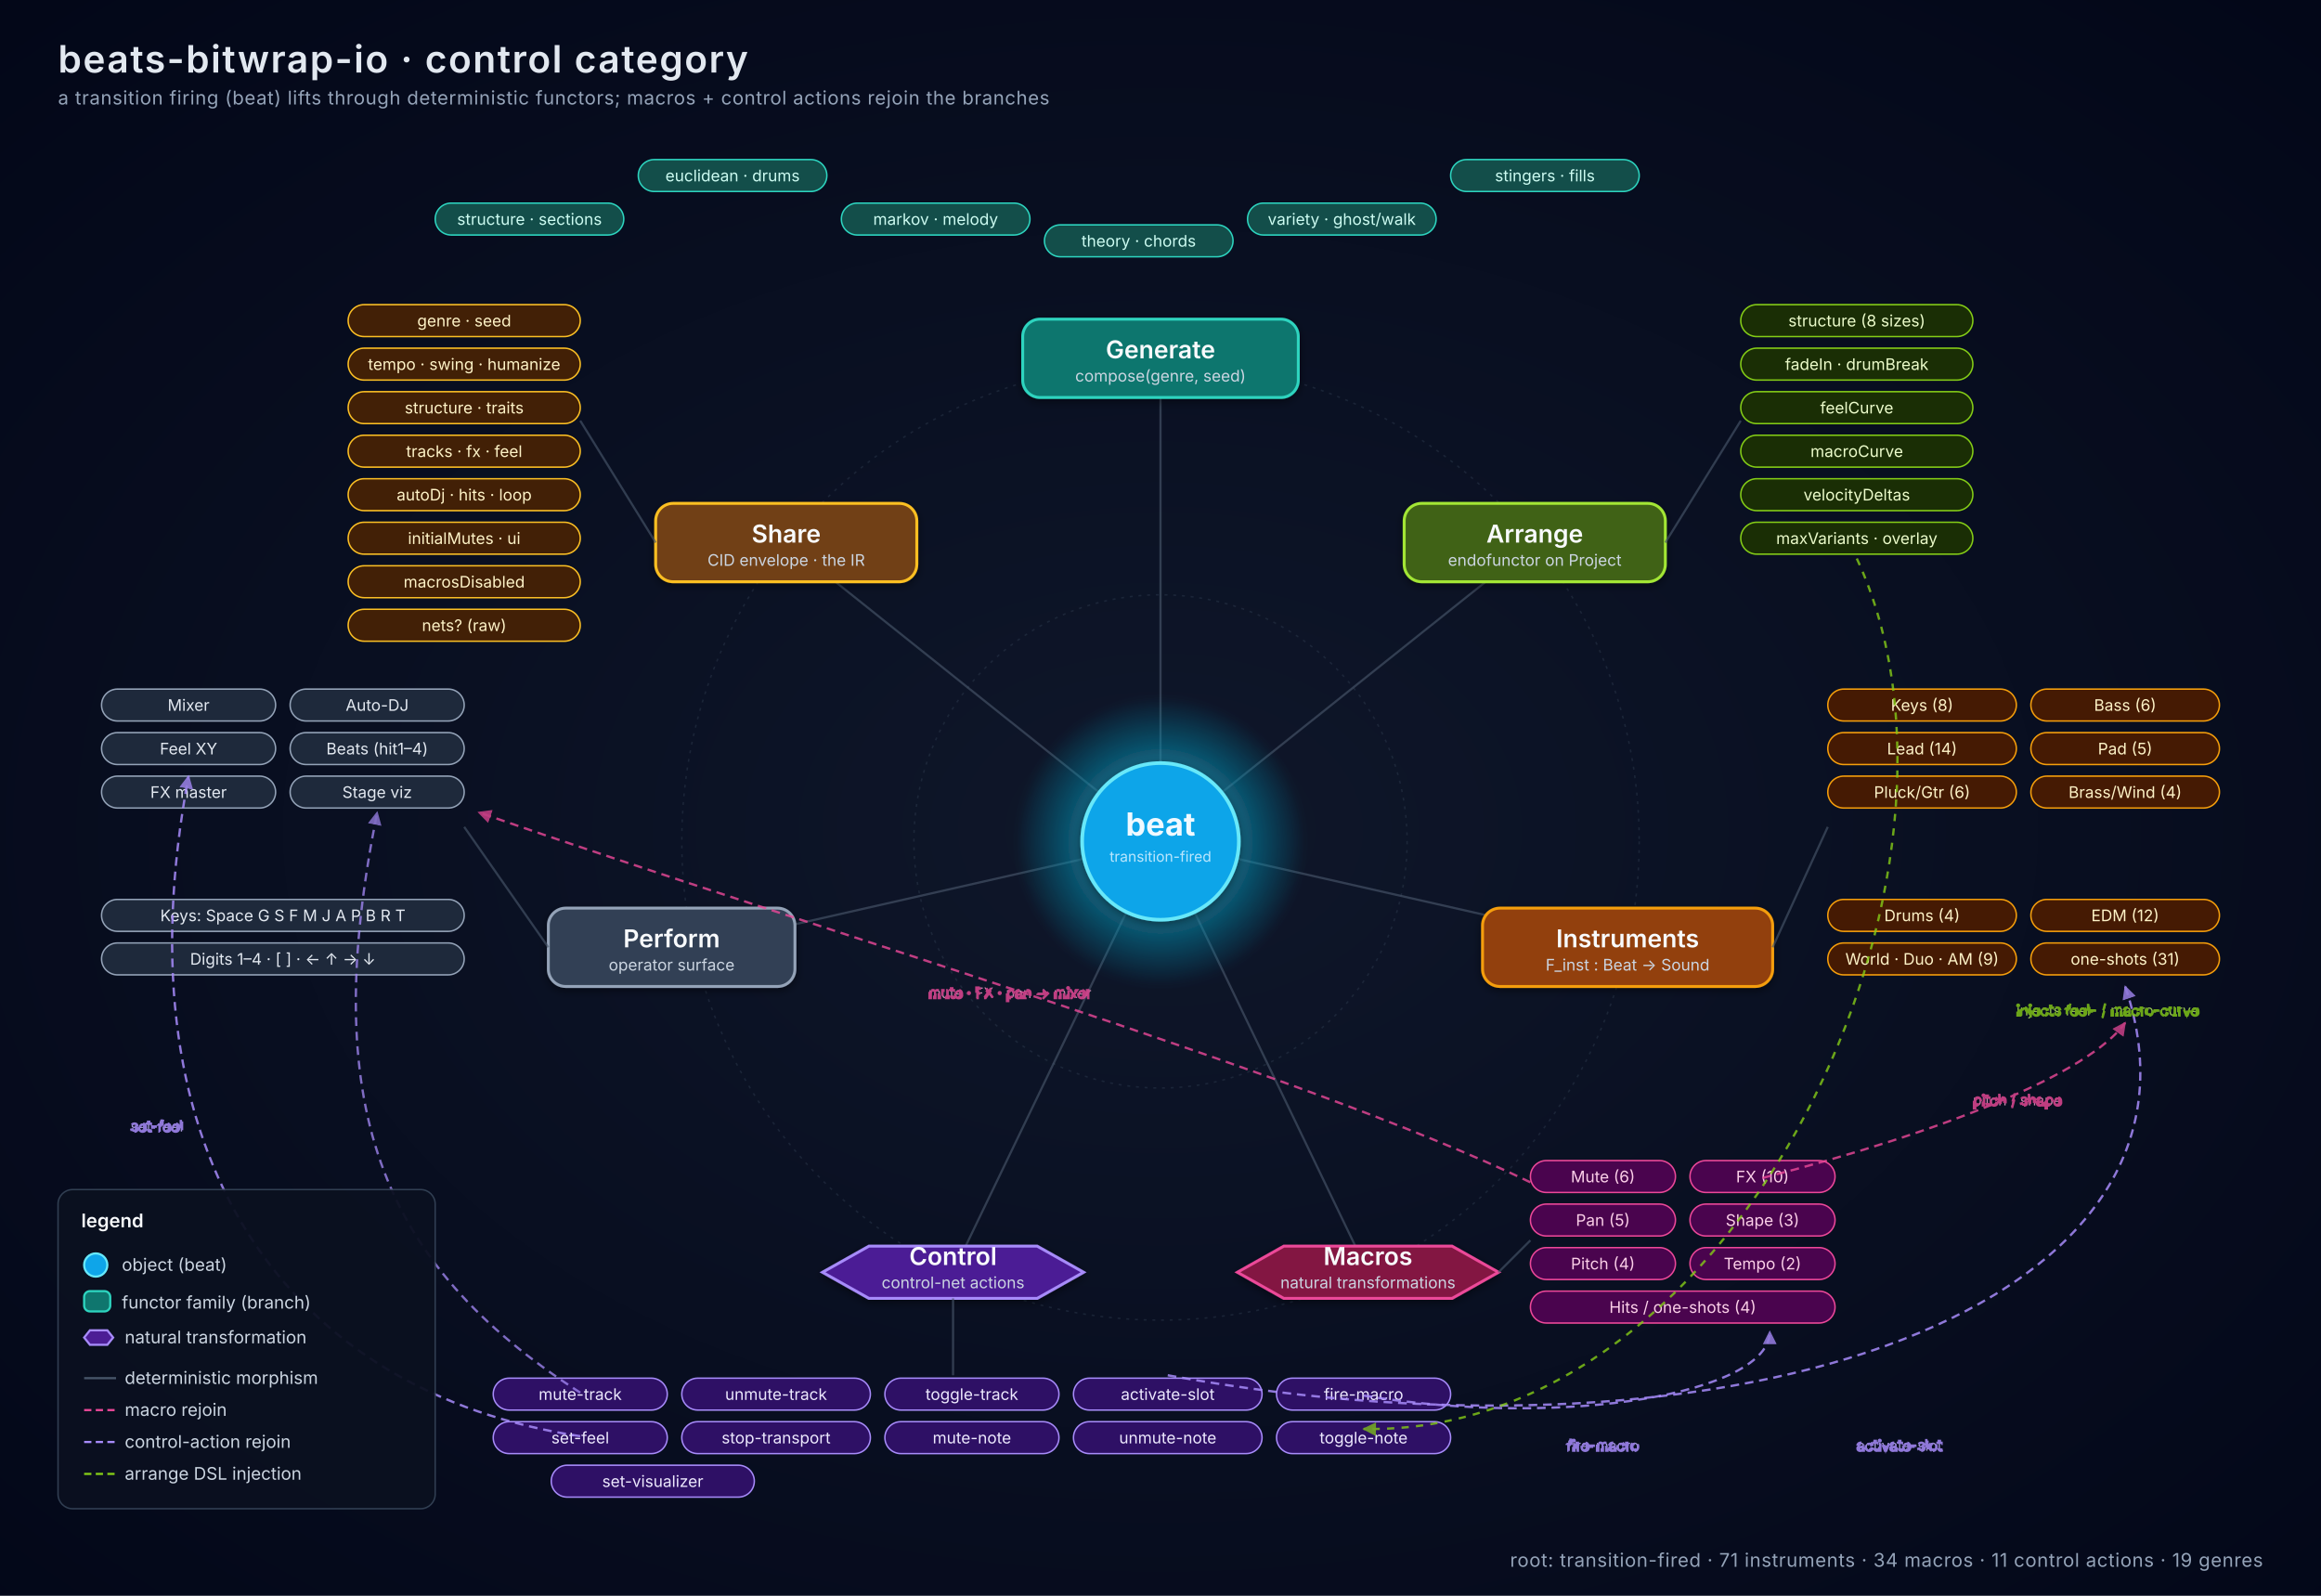
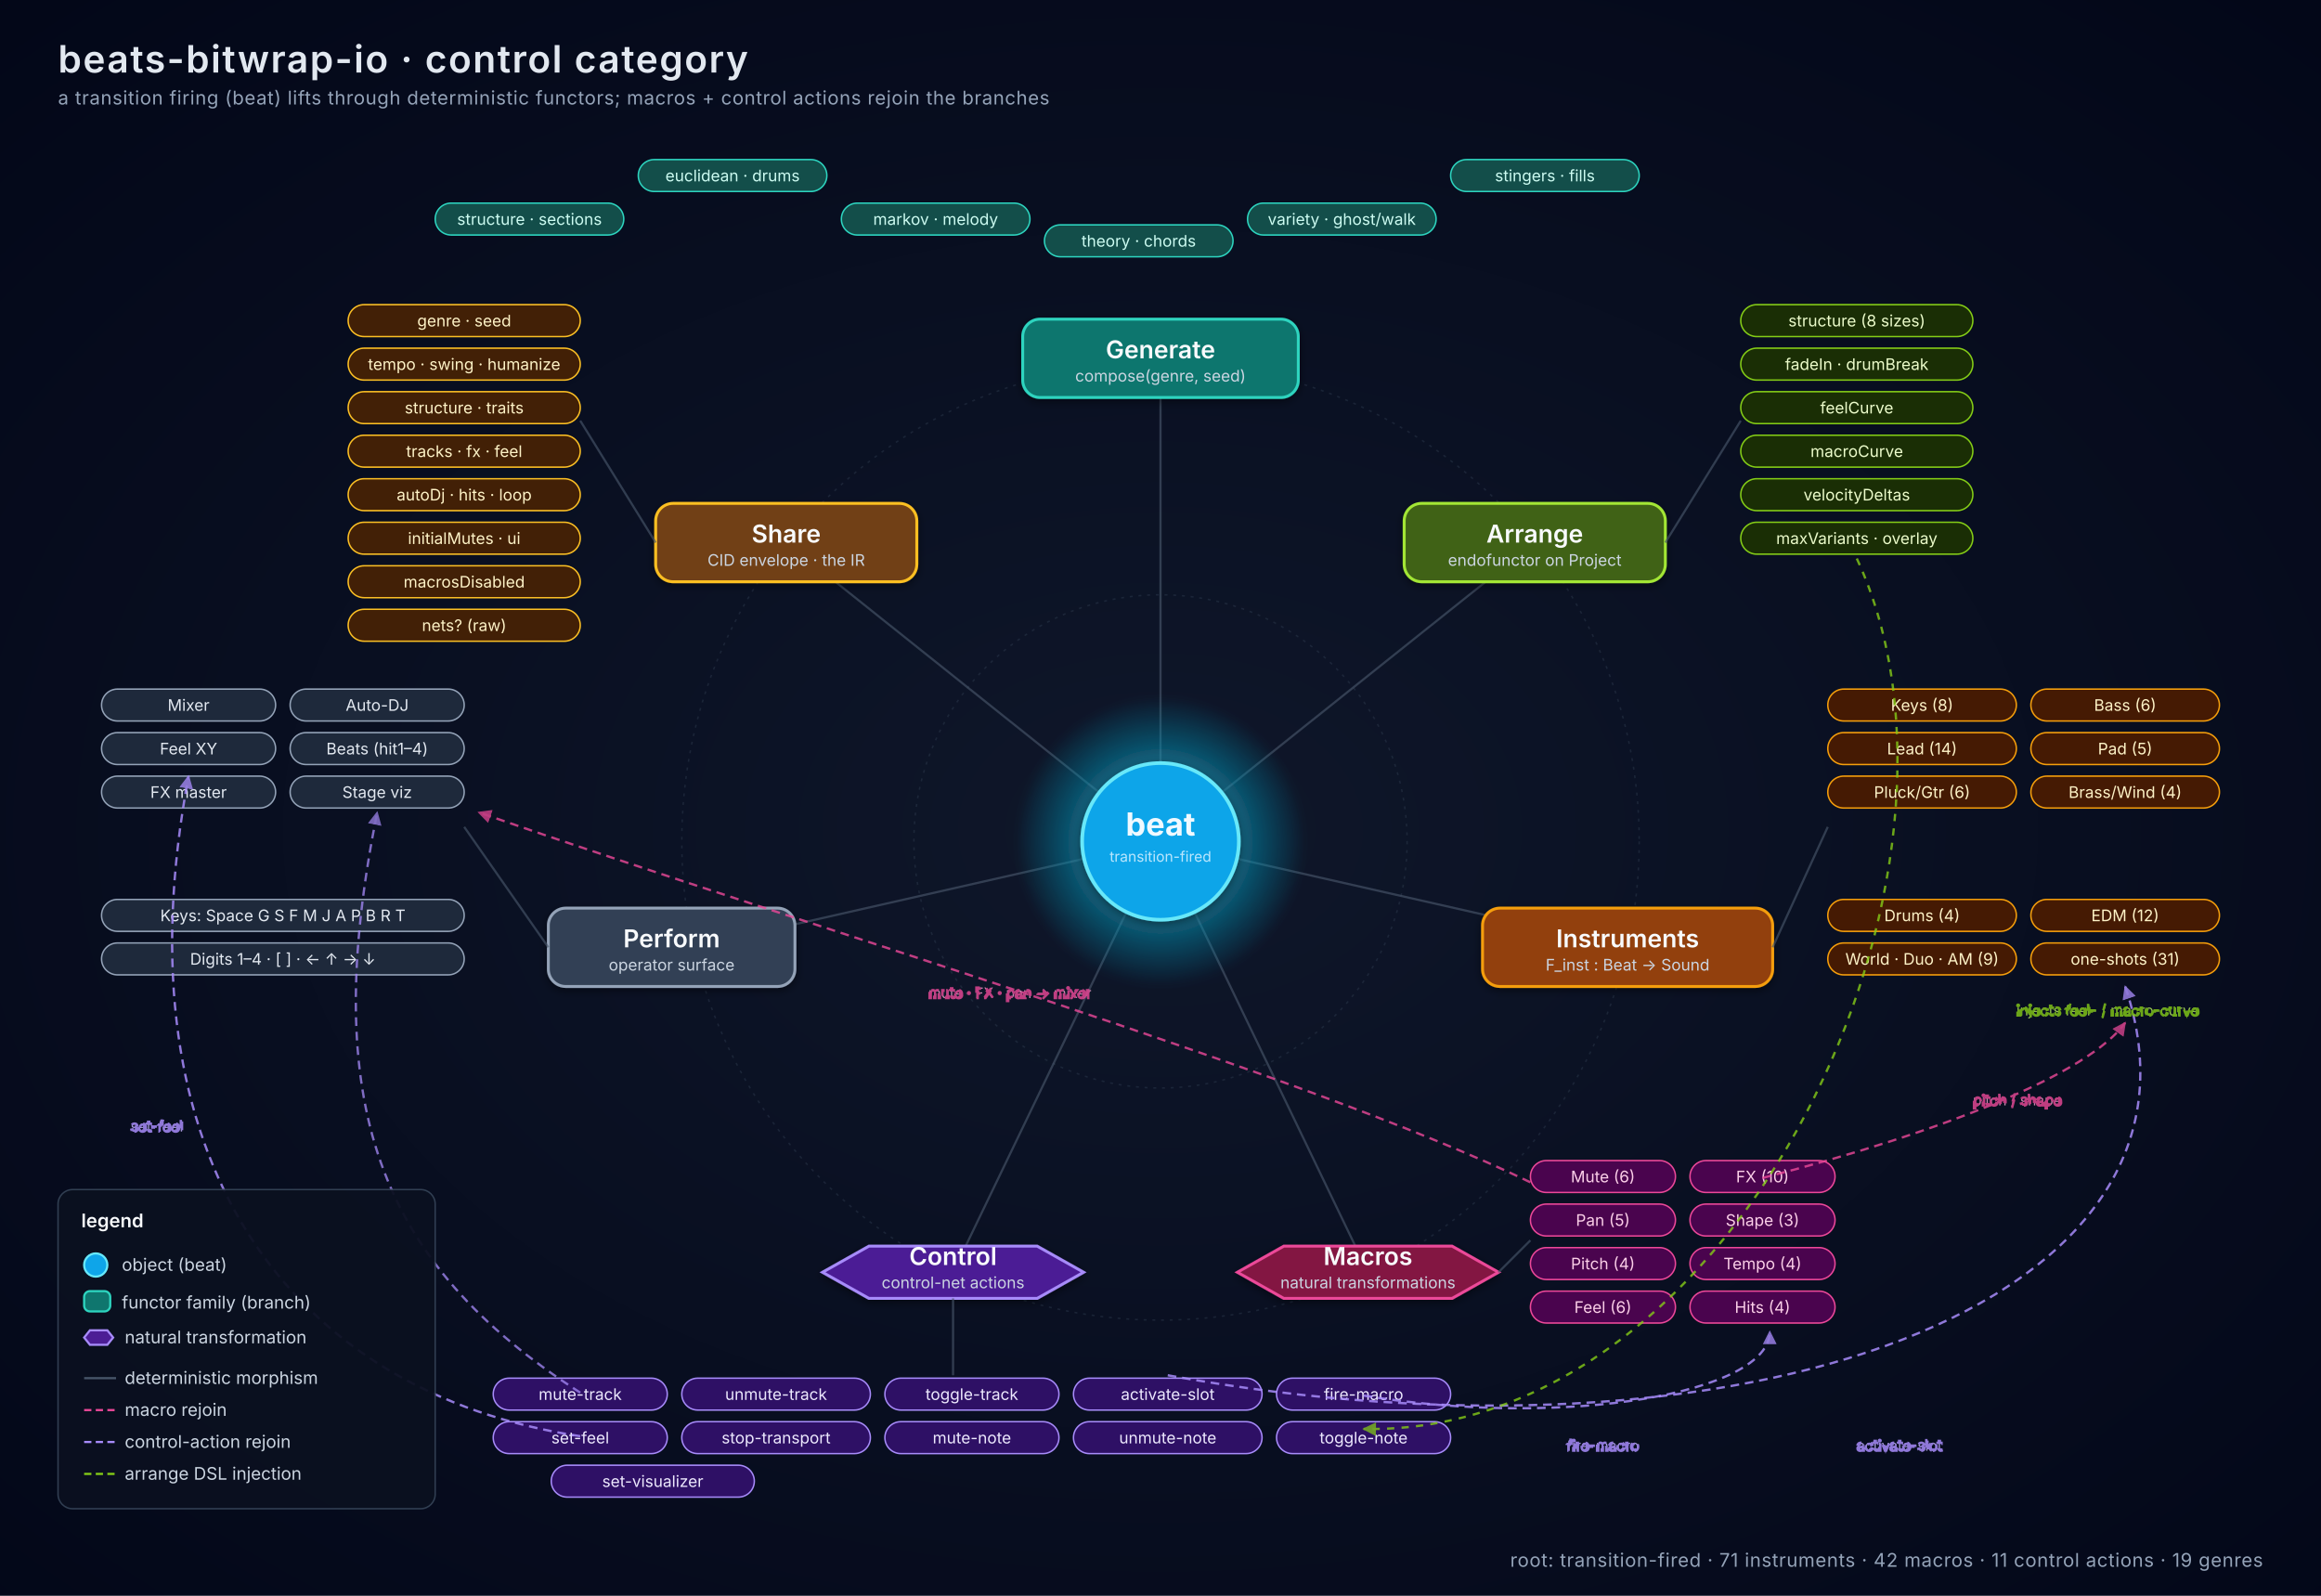
<svg xmlns="http://www.w3.org/2000/svg" viewBox="0 0 1600 1100" font-family="system-ui, -apple-system, 'Segoe UI', sans-serif">
  <defs>
    <radialGradient id="bg" cx="50%" cy="52%" r="75%">
      <stop offset="0%" stop-color="#0f172a" />
      <stop offset="100%" stop-color="#020617" />
    </radialGradient>
    <radialGradient id="beatGlow" cx="50%" cy="50%" r="50%">
      <stop offset="0%" stop-color="#67e8f9" stop-opacity="1" />
      <stop offset="60%" stop-color="#0891b2" stop-opacity="0.55" />
      <stop offset="100%" stop-color="#0891b2" stop-opacity="0" />
    </radialGradient>
    <filter id="soft" x="-50%" y="-50%" width="200%" height="200%">
      <feGaussianBlur stdDeviation="3" />
    </filter>
    <filter id="shadow" x="-50%" y="-50%" width="200%" height="200%">
      <feDropShadow dx="0" dy="2" stdDeviation="3" flood-opacity="0.45" />
    </filter>
    <marker id="arrow" viewBox="0 0 10 10" refX="9" refY="5" markerWidth="7" markerHeight="7" orient="auto">
      <path d="M0,0 L10,5 L0,10 z" fill="#e2e8f0" />
    </marker>
    <marker id="arrowMacro" viewBox="0 0 10 10" refX="9" refY="5" markerWidth="6" markerHeight="6" orient="auto">
      <path d="M0,0 L10,5 L0,10 z" fill="#ec4899" opacity="0.9" />
    </marker>
    <marker id="arrowCtrl" viewBox="0 0 10 10" refX="9" refY="5" markerWidth="6" markerHeight="6" orient="auto">
      <path d="M0,0 L10,5 L0,10 z" fill="#a78bfa" opacity="0.9" />
    </marker>
    <marker id="arrowArr" viewBox="0 0 10 10" refX="9" refY="5" markerWidth="6" markerHeight="6" orient="auto">
      <path d="M0,0 L10,5 L0,10 z" fill="#84cc16" opacity="0.9" />
    </marker>
    <style>
      .title { font-size: 26px; font-weight: 600; fill: #e2e8f0; letter-spacing: 1px; }
      .sub   { font-size: 13px; fill: #94a3b8; letter-spacing: 0.4px; }
      .branch { font-size: 17px; font-weight: 600; fill: #f8fafc; }
      .branchsub { font-size: 11px; fill: #cbd5e1; }
      .leaf  { font-size: 11px; fill: #e2e8f0; }
      .legend { font-size: 12px; fill: #cbd5e1; }
      .legendh { font-size: 13px; font-weight: 600; fill: #f8fafc; }
      .axis  { stroke: #334155; stroke-width: 1; stroke-dasharray: 2 4; opacity: 0.4; }
      .spoke { stroke: #475569; stroke-width: 1.5; opacity: 0.65; fill: none; }
    </style>
  </defs>
  <rect width="1600" height="1100" fill="url(#bg)" />
  <text x="40" y="50" class="title">beats-bitwrap-io · control category</text>
  <text x="40" y="72" class="sub">a transition firing (beat) lifts through deterministic functors; macros + control actions rejoin the branches</text>
  <circle cx="800" cy="580" r="170" fill="none" class="axis" />
  <circle cx="800" cy="580" r="330" fill="none" class="axis" />
  <g class="spoke">
    <line x1="800" y1="580" x2="800" y2="250" />
    <line x1="800" y1="580" x2="1058" y2="374" />
    <line x1="800" y1="580" x2="1122" y2="653" />
    <line x1="800" y1="580" x2="943" y2="877" />
    <line x1="800" y1="580" x2="657" y2="877" />
    <line x1="800" y1="580" x2="478" y2="653" />
    <line x1="800" y1="580" x2="542" y2="374" />
  </g>
  <circle cx="800" cy="580" r="100" fill="url(#beatGlow)" filter="url(#soft)" />
  <circle cx="800" cy="580" r="54" fill="#0ea5e9" stroke="#67e8f9" stroke-width="2.5" filter="url(#shadow)" />
  <text x="800" y="576" text-anchor="middle" font-size="22" font-weight="700" fill="#f0f9ff">beat</text>
  <text x="800" y="594" text-anchor="middle" font-size="10" fill="#bae6fd">transition-fired</text>
  <g>
    <rect x="705" y="220" width="190" height="54" rx="12" fill="#0f766e" stroke="#2dd4bf" stroke-width="2" filter="url(#shadow)" />
    <text x="800" y="247" text-anchor="middle" class="branch">Generate</text>
    <text x="800" y="263" text-anchor="middle" class="branchsub">compose(genre, seed)</text>
    <g font-size="11" fill="#ccfbf1">
      <rect x="440" y="110" width="130" height="22" rx="11" fill="#134e4a" stroke="#2dd4bf" />
      <text x="505" y="125" text-anchor="middle">euclidean · drums</text>
      <rect x="580" y="140" width="130" height="22" rx="11" fill="#134e4a" stroke="#2dd4bf" />
      <text x="645" y="155" text-anchor="middle">markov · melody</text>
      <rect x="720" y="155" width="130" height="22" rx="11" fill="#134e4a" stroke="#2dd4bf" />
      <text x="785" y="170" text-anchor="middle">theory · chords</text>
      <rect x="860" y="140" width="130" height="22" rx="11" fill="#134e4a" stroke="#2dd4bf" />
      <text x="925" y="155" text-anchor="middle">variety · ghost/walk</text>
      <rect x="300" y="140" width="130" height="22" rx="11" fill="#134e4a" stroke="#2dd4bf" />
      <text x="365" y="155" text-anchor="middle">structure · sections</text>
      <rect x="1000" y="110" width="130" height="22" rx="11" fill="#134e4a" stroke="#2dd4bf" />
      <text x="1065" y="125" text-anchor="middle">stingers · fills</text>
    </g>
  </g>
  <g>
    <rect x="968" y="347" width="180" height="54" rx="12" fill="#3f6212" stroke="#a3e635" stroke-width="2" filter="url(#shadow)" />
    <text x="1058" y="374" text-anchor="middle" class="branch">Arrange</text>
    <text x="1058" y="390" text-anchor="middle" class="branchsub">endofunctor on Project</text>
    <g font-size="11" fill="#ecfccb">
      <rect x="1200" y="210" width="160" height="22" rx="11" fill="#1a2e05" stroke="#84cc16" />
      <text x="1280" y="225" text-anchor="middle">structure (8 sizes)</text>
      <rect x="1200" y="240" width="160" height="22" rx="11" fill="#1a2e05" stroke="#84cc16" />
      <text x="1280" y="255" text-anchor="middle">fadeIn · drumBreak</text>
      <rect x="1200" y="270" width="160" height="22" rx="11" fill="#1a2e05" stroke="#84cc16" />
      <text x="1280" y="285" text-anchor="middle">feelCurve</text>
      <rect x="1200" y="300" width="160" height="22" rx="11" fill="#1a2e05" stroke="#84cc16" />
      <text x="1280" y="315" text-anchor="middle">macroCurve</text>
      <rect x="1200" y="330" width="160" height="22" rx="11" fill="#1a2e05" stroke="#84cc16" />
      <text x="1280" y="345" text-anchor="middle">velocityDeltas</text>
      <rect x="1200" y="360" width="160" height="22" rx="11" fill="#1a2e05" stroke="#84cc16" />
      <text x="1280" y="375" text-anchor="middle">maxVariants · overlay</text>
    </g>
    <line x1="1148" y1="374" x2="1200" y2="290" class="spoke" />
  </g>
  <g>
    <rect x="1022" y="626" width="200" height="54" rx="12" fill="#92400e" stroke="#f59e0b" stroke-width="2" filter="url(#shadow)" />
    <text x="1122" y="653" text-anchor="middle" class="branch">Instruments</text>
    <text x="1122" y="669" text-anchor="middle" class="branchsub">F_inst : Beat → Sound</text>
    <g font-size="11" fill="#fef3c7">
      <rect x="1260" y="475" width="130" height="22" rx="11" fill="#451a03" stroke="#f59e0b" />
      <text x="1325" y="490" text-anchor="middle">Keys (8)</text>
      <rect x="1400" y="475" width="130" height="22" rx="11" fill="#451a03" stroke="#f59e0b" />
      <text x="1465" y="490" text-anchor="middle">Bass (6)</text>
      <rect x="1260" y="505" width="130" height="22" rx="11" fill="#451a03" stroke="#f59e0b" />
      <text x="1325" y="520" text-anchor="middle">Lead (14)</text>
      <rect x="1400" y="505" width="130" height="22" rx="11" fill="#451a03" stroke="#f59e0b" />
      <text x="1465" y="520" text-anchor="middle">Pad (5)</text>
      <rect x="1260" y="535" width="130" height="22" rx="11" fill="#451a03" stroke="#f59e0b" />
      <text x="1325" y="550" text-anchor="middle">Pluck/Gtr (6)</text>
      <rect x="1400" y="535" width="130" height="22" rx="11" fill="#451a03" stroke="#f59e0b" />
      <text x="1465" y="550" text-anchor="middle">Brass/Wind (4)</text>
      <rect x="1260" y="620" width="130" height="22" rx="11" fill="#451a03" stroke="#f59e0b" />
      <text x="1325" y="635" text-anchor="middle">Drums (4)</text>
      <rect x="1400" y="620" width="130" height="22" rx="11" fill="#451a03" stroke="#f59e0b" />
      <text x="1465" y="635" text-anchor="middle">EDM (12)</text>
      <rect x="1260" y="650" width="130" height="22" rx="11" fill="#451a03" stroke="#f59e0b" />
      <text x="1325" y="665" text-anchor="middle">World · Duo · AM (9)</text>
      <rect x="1400" y="650" width="130" height="22" rx="11" fill="#451a03" stroke="#f59e0b" />
      <text x="1465" y="665" text-anchor="middle">one-shots (31)</text>
    </g>
    <line x1="1222" y1="653" x2="1260" y2="570" class="spoke" />
  </g>
  <g>
    <polygon points="853,877 885,859 1001,859 1033,877 1001,895 885,895" fill="#831843" stroke="#ec4899" stroke-width="2" filter="url(#shadow)" />
    <text x="943" y="872" text-anchor="middle" class="branch">Macros</text>
    <text x="943" y="888" text-anchor="middle" class="branchsub">natural transformations</text>
    <g font-size="11" fill="#fbcfe8">
      <rect x="1055" y="800" width="100" height="22" rx="11" fill="#4a044e" stroke="#ec4899" />
      <text x="1105" y="815" text-anchor="middle">Mute (6)</text>
      <rect x="1165" y="800" width="100" height="22" rx="11" fill="#4a044e" stroke="#ec4899" />
      <text x="1215" y="815" text-anchor="middle">FX (10)</text>
      <rect x="1055" y="830" width="100" height="22" rx="11" fill="#4a044e" stroke="#ec4899" />
      <text x="1105" y="845" text-anchor="middle">Pan (5)</text>
      <rect x="1165" y="830" width="100" height="22" rx="11" fill="#4a044e" stroke="#ec4899" />
      <text x="1215" y="845" text-anchor="middle">Shape (3)</text>
      <rect x="1055" y="860" width="100" height="22" rx="11" fill="#4a044e" stroke="#ec4899" />
      <text x="1105" y="875" text-anchor="middle">Pitch (4)</text>
      <rect x="1165" y="860" width="100" height="22" rx="11" fill="#4a044e" stroke="#ec4899" />
-       <text x="1215" y="875" text-anchor="middle">Tempo (2)</text>
-       <rect x="1055" y="890" width="210" height="22" rx="11" fill="#4a044e" stroke="#ec4899" />
-       <text x="1160" y="905" text-anchor="middle">Hits / one-shots (4)</text>
+       <text x="1215" y="875" text-anchor="middle">Tempo (4)</text>
+       <rect x="1055" y="890" width="100" height="22" rx="11" fill="#4a044e" stroke="#ec4899" />
+       <text x="1105" y="905" text-anchor="middle">Feel (6)</text>
+       <rect x="1165" y="890" width="100" height="22" rx="11" fill="#4a044e" stroke="#ec4899" />
+       <text x="1215" y="905" text-anchor="middle">Hits (4)</text>
    </g>
    <line x1="1033" y1="877" x2="1055" y2="855" class="spoke" />
  </g>
  <g>
    <polygon points="567,877 599,859 715,859 747,877 715,895 599,895" fill="#4c1d95" stroke="#a78bfa" stroke-width="2" filter="url(#shadow)" />
    <text x="657" y="872" text-anchor="middle" class="branch">Control</text>
    <text x="657" y="888" text-anchor="middle" class="branchsub">control-net actions</text>
    <g font-size="11" fill="#ede9fe">
      <rect x="340" y="950" width="120" height="22" rx="11" fill="#2e1065" stroke="#a78bfa" />
      <text x="400" y="965" text-anchor="middle">mute-track</text>
      <rect x="470" y="950" width="130" height="22" rx="11" fill="#2e1065" stroke="#a78bfa" />
      <text x="535" y="965" text-anchor="middle">unmute-track</text>
      <rect x="610" y="950" width="120" height="22" rx="11" fill="#2e1065" stroke="#a78bfa" />
      <text x="670" y="965" text-anchor="middle">toggle-track</text>
      <rect x="740" y="950" width="130" height="22" rx="11" fill="#2e1065" stroke="#a78bfa" />
      <text x="805" y="965" text-anchor="middle">activate-slot</text>
      <rect x="880" y="950" width="120" height="22" rx="11" fill="#2e1065" stroke="#a78bfa" />
      <text x="940" y="965" text-anchor="middle">fire-macro</text>
      <rect x="340" y="980" width="120" height="22" rx="11" fill="#2e1065" stroke="#a78bfa" />
      <text x="400" y="995" text-anchor="middle">set-feel</text>
      <rect x="470" y="980" width="130" height="22" rx="11" fill="#2e1065" stroke="#a78bfa" />
      <text x="535" y="995" text-anchor="middle">stop-transport</text>
      <rect x="610" y="980" width="120" height="22" rx="11" fill="#2e1065" stroke="#a78bfa" />
      <text x="670" y="995" text-anchor="middle">mute-note</text>
      <rect x="740" y="980" width="130" height="22" rx="11" fill="#2e1065" stroke="#a78bfa" />
      <text x="805" y="995" text-anchor="middle">unmute-note</text>
      <rect x="880" y="980" width="120" height="22" rx="11" fill="#2e1065" stroke="#a78bfa" />
      <text x="940" y="995" text-anchor="middle">toggle-note</text>
      <rect x="380" y="1010" width="140" height="22" rx="11" fill="#2e1065" stroke="#a78bfa" />
      <text x="450" y="1025" text-anchor="middle">set-visualizer</text>
    </g>
    <line x1="657" y1="895" x2="657" y2="948" class="spoke" />
  </g>
  <g>
    <rect x="378" y="626" width="170" height="54" rx="12" fill="#334155" stroke="#94a3b8" stroke-width="2" filter="url(#shadow)" />
    <text x="463" y="653" text-anchor="middle" class="branch">Perform</text>
    <text x="463" y="669" text-anchor="middle" class="branchsub">operator surface</text>
    <g font-size="11" fill="#e2e8f0">
      <rect x="70" y="475" width="120" height="22" rx="11" fill="#1e293b" stroke="#94a3b8" />
      <text x="130" y="490" text-anchor="middle">Mixer</text>
      <rect x="200" y="475" width="120" height="22" rx="11" fill="#1e293b" stroke="#94a3b8" />
      <text x="260" y="490" text-anchor="middle">Auto-DJ</text>
      <rect x="70" y="505" width="120" height="22" rx="11" fill="#1e293b" stroke="#94a3b8" />
      <text x="130" y="520" text-anchor="middle">Feel XY</text>
      <rect x="200" y="505" width="120" height="22" rx="11" fill="#1e293b" stroke="#94a3b8" />
      <text x="260" y="520" text-anchor="middle">Beats (hit1–4)</text>
      <rect x="70" y="535" width="120" height="22" rx="11" fill="#1e293b" stroke="#94a3b8" />
      <text x="130" y="550" text-anchor="middle">FX master</text>
      <rect x="200" y="535" width="120" height="22" rx="11" fill="#1e293b" stroke="#94a3b8" />
      <text x="260" y="550" text-anchor="middle">Stage viz</text>
      <rect x="70" y="620" width="250" height="22" rx="11" fill="#1e293b" stroke="#94a3b8" />
      <text x="195" y="635" text-anchor="middle">Keys: Space G S F M J A P B R T</text>
      <rect x="70" y="650" width="250" height="22" rx="11" fill="#1e293b" stroke="#94a3b8" />
      <text x="195" y="665" text-anchor="middle">Digits 1–4 · [ ] · ← ↑ → ↓</text>
    </g>
    <line x1="378" y1="653" x2="320" y2="570" class="spoke" />
  </g>
  <g>
    <rect x="452" y="347" width="180" height="54" rx="12" fill="#713f12" stroke="#fbbf24" stroke-width="2" filter="url(#shadow)" />
    <text x="542" y="374" text-anchor="middle" class="branch">Share</text>
    <text x="542" y="390" text-anchor="middle" class="branchsub">CID envelope · the IR</text>
    <g font-size="11" fill="#fef3c7">
      <rect x="240" y="210" width="160" height="22" rx="11" fill="#422006" stroke="#fbbf24" />
      <text x="320" y="225" text-anchor="middle">genre · seed</text>
      <rect x="240" y="240" width="160" height="22" rx="11" fill="#422006" stroke="#fbbf24" />
      <text x="320" y="255" text-anchor="middle">tempo · swing · humanize</text>
      <rect x="240" y="270" width="160" height="22" rx="11" fill="#422006" stroke="#fbbf24" />
      <text x="320" y="285" text-anchor="middle">structure · traits</text>
      <rect x="240" y="300" width="160" height="22" rx="11" fill="#422006" stroke="#fbbf24" />
      <text x="320" y="315" text-anchor="middle">tracks · fx · feel</text>
      <rect x="240" y="330" width="160" height="22" rx="11" fill="#422006" stroke="#fbbf24" />
      <text x="320" y="345" text-anchor="middle">autoDj · hits · loop</text>
      <rect x="240" y="360" width="160" height="22" rx="11" fill="#422006" stroke="#fbbf24" />
      <text x="320" y="375" text-anchor="middle">initialMutes · ui</text>
      <rect x="240" y="390" width="160" height="22" rx="11" fill="#422006" stroke="#fbbf24" />
      <text x="320" y="405" text-anchor="middle">macrosDisabled</text>
      <rect x="240" y="420" width="160" height="22" rx="11" fill="#422006" stroke="#fbbf24" />
      <text x="320" y="435" text-anchor="middle">nets? (raw)</text>
    </g>
    <line x1="452" y1="374" x2="400" y2="290" class="spoke" />
  </g>
  <g fill="none" stroke="#ec4899" stroke-width="1.6" stroke-dasharray="6 4" opacity="0.8" marker-end="url(#arrowMacro)">
    <path d="M 1215 812 C 1340 780, 1440 740, 1465 705" />
    <text x="1360" y="762" font-size="10" fill="#f9a8d4">pitch / shape</text>
  </g>
  <g fill="none" stroke="#ec4899" stroke-width="1.6" stroke-dasharray="6 4" opacity="0.8" marker-end="url(#arrowMacro)">
    <path d="M 1055 815 C 900 740, 560 640, 330 560" />
    <text x="640" y="688" font-size="10" fill="#f9a8d4">mute · FX · pan → mixer</text>
  </g>
  <g fill="none" stroke="#a78bfa" stroke-width="1.6" stroke-dasharray="6 4" opacity="0.85" marker-end="url(#arrowCtrl)">
    <path d="M 400 990 C 200 960, 80 800, 130 535" />
    <text x="90" y="780" font-size="10" fill="#c4b5fd">set-feel</text>
  </g>
  <g fill="none" stroke="#a78bfa" stroke-width="1.6" stroke-dasharray="6 4" opacity="0.85" marker-end="url(#arrowCtrl)">
    <path d="M 940 962 C 1080 985, 1220 960, 1220 918" />
    <text x="1080" y="1000" font-size="10" fill="#c4b5fd">fire-macro</text>
  </g>
  <g fill="none" stroke="#a78bfa" stroke-width="1.6" stroke-dasharray="6 4" opacity="0.85" marker-end="url(#arrowCtrl)">
    <path d="M 805 948 C 1200 1020, 1540 900, 1465 680" />
    <text x="1280" y="1000" font-size="10" fill="#c4b5fd">activate-slot</text>
  </g>
  <g fill="none" stroke="#a78bfa" stroke-width="1.6" stroke-dasharray="6 4" opacity="0.75" marker-end="url(#arrowCtrl)">
    <path d="M 400 960 C 260 870, 220 760, 260 560" />
  </g>
  <g fill="none" stroke="#84cc16" stroke-width="1.6" stroke-dasharray="5 5" opacity="0.8" marker-end="url(#arrowArr)">
    <path d="M 1280 385 C 1380 600, 1200 990, 940 985" />
    <text x="1390" y="700" font-size="10" fill="#bef264">injects feel- / macro-curve</text>
  </g>
  <g transform="translate(40, 820)">
    <rect x="0" y="0" width="260" height="220" rx="10" fill="#0b1020" stroke="#334155" opacity="0.95" />
    <text x="16" y="26" class="legendh">legend</text>
    <circle cx="26" cy="52" r="8" fill="#0ea5e9" stroke="#67e8f9" stroke-width="1.5" />
    <text x="44" y="56" class="legend">object (beat)</text>
    <rect x="18" y="70" width="18" height="14" rx="4" fill="#0f766e" stroke="#2dd4bf" stroke-width="1.5" />
    <text x="44" y="82" class="legend">functor family (branch)</text>
    <polygon points="18,102 22,97 34,97 38,102 34,107 22,107" fill="#4c1d95" stroke="#a78bfa" stroke-width="1.5" />
    <text x="46" y="106" class="legend">natural transformation</text>
    <line x1="18" y1="130" x2="40" y2="130" stroke="#475569" stroke-width="1.5" />
    <text x="46" y="134" class="legend">deterministic morphism</text>
    <line x1="18" y1="152" x2="40" y2="152" stroke="#ec4899" stroke-width="1.5" stroke-dasharray="5 3" />
    <text x="46" y="156" class="legend">macro rejoin</text>
    <line x1="18" y1="174" x2="40" y2="174" stroke="#a78bfa" stroke-width="1.5" stroke-dasharray="5 3" />
    <text x="46" y="178" class="legend">control-action rejoin</text>
    <line x1="18" y1="196" x2="40" y2="196" stroke="#84cc16" stroke-width="1.5" stroke-dasharray="5 3" />
    <text x="46" y="200" class="legend">arrange DSL injection</text>
  </g>
-   <text x="1560" y="1080" text-anchor="end" class="sub">root: transition-fired · 71 instruments · 34 macros · 11 control actions · 19 genres</text>
+   <text x="1560" y="1080" text-anchor="end" class="sub">root: transition-fired · 71 instruments · 42 macros · 11 control actions · 19 genres</text>
</svg>
